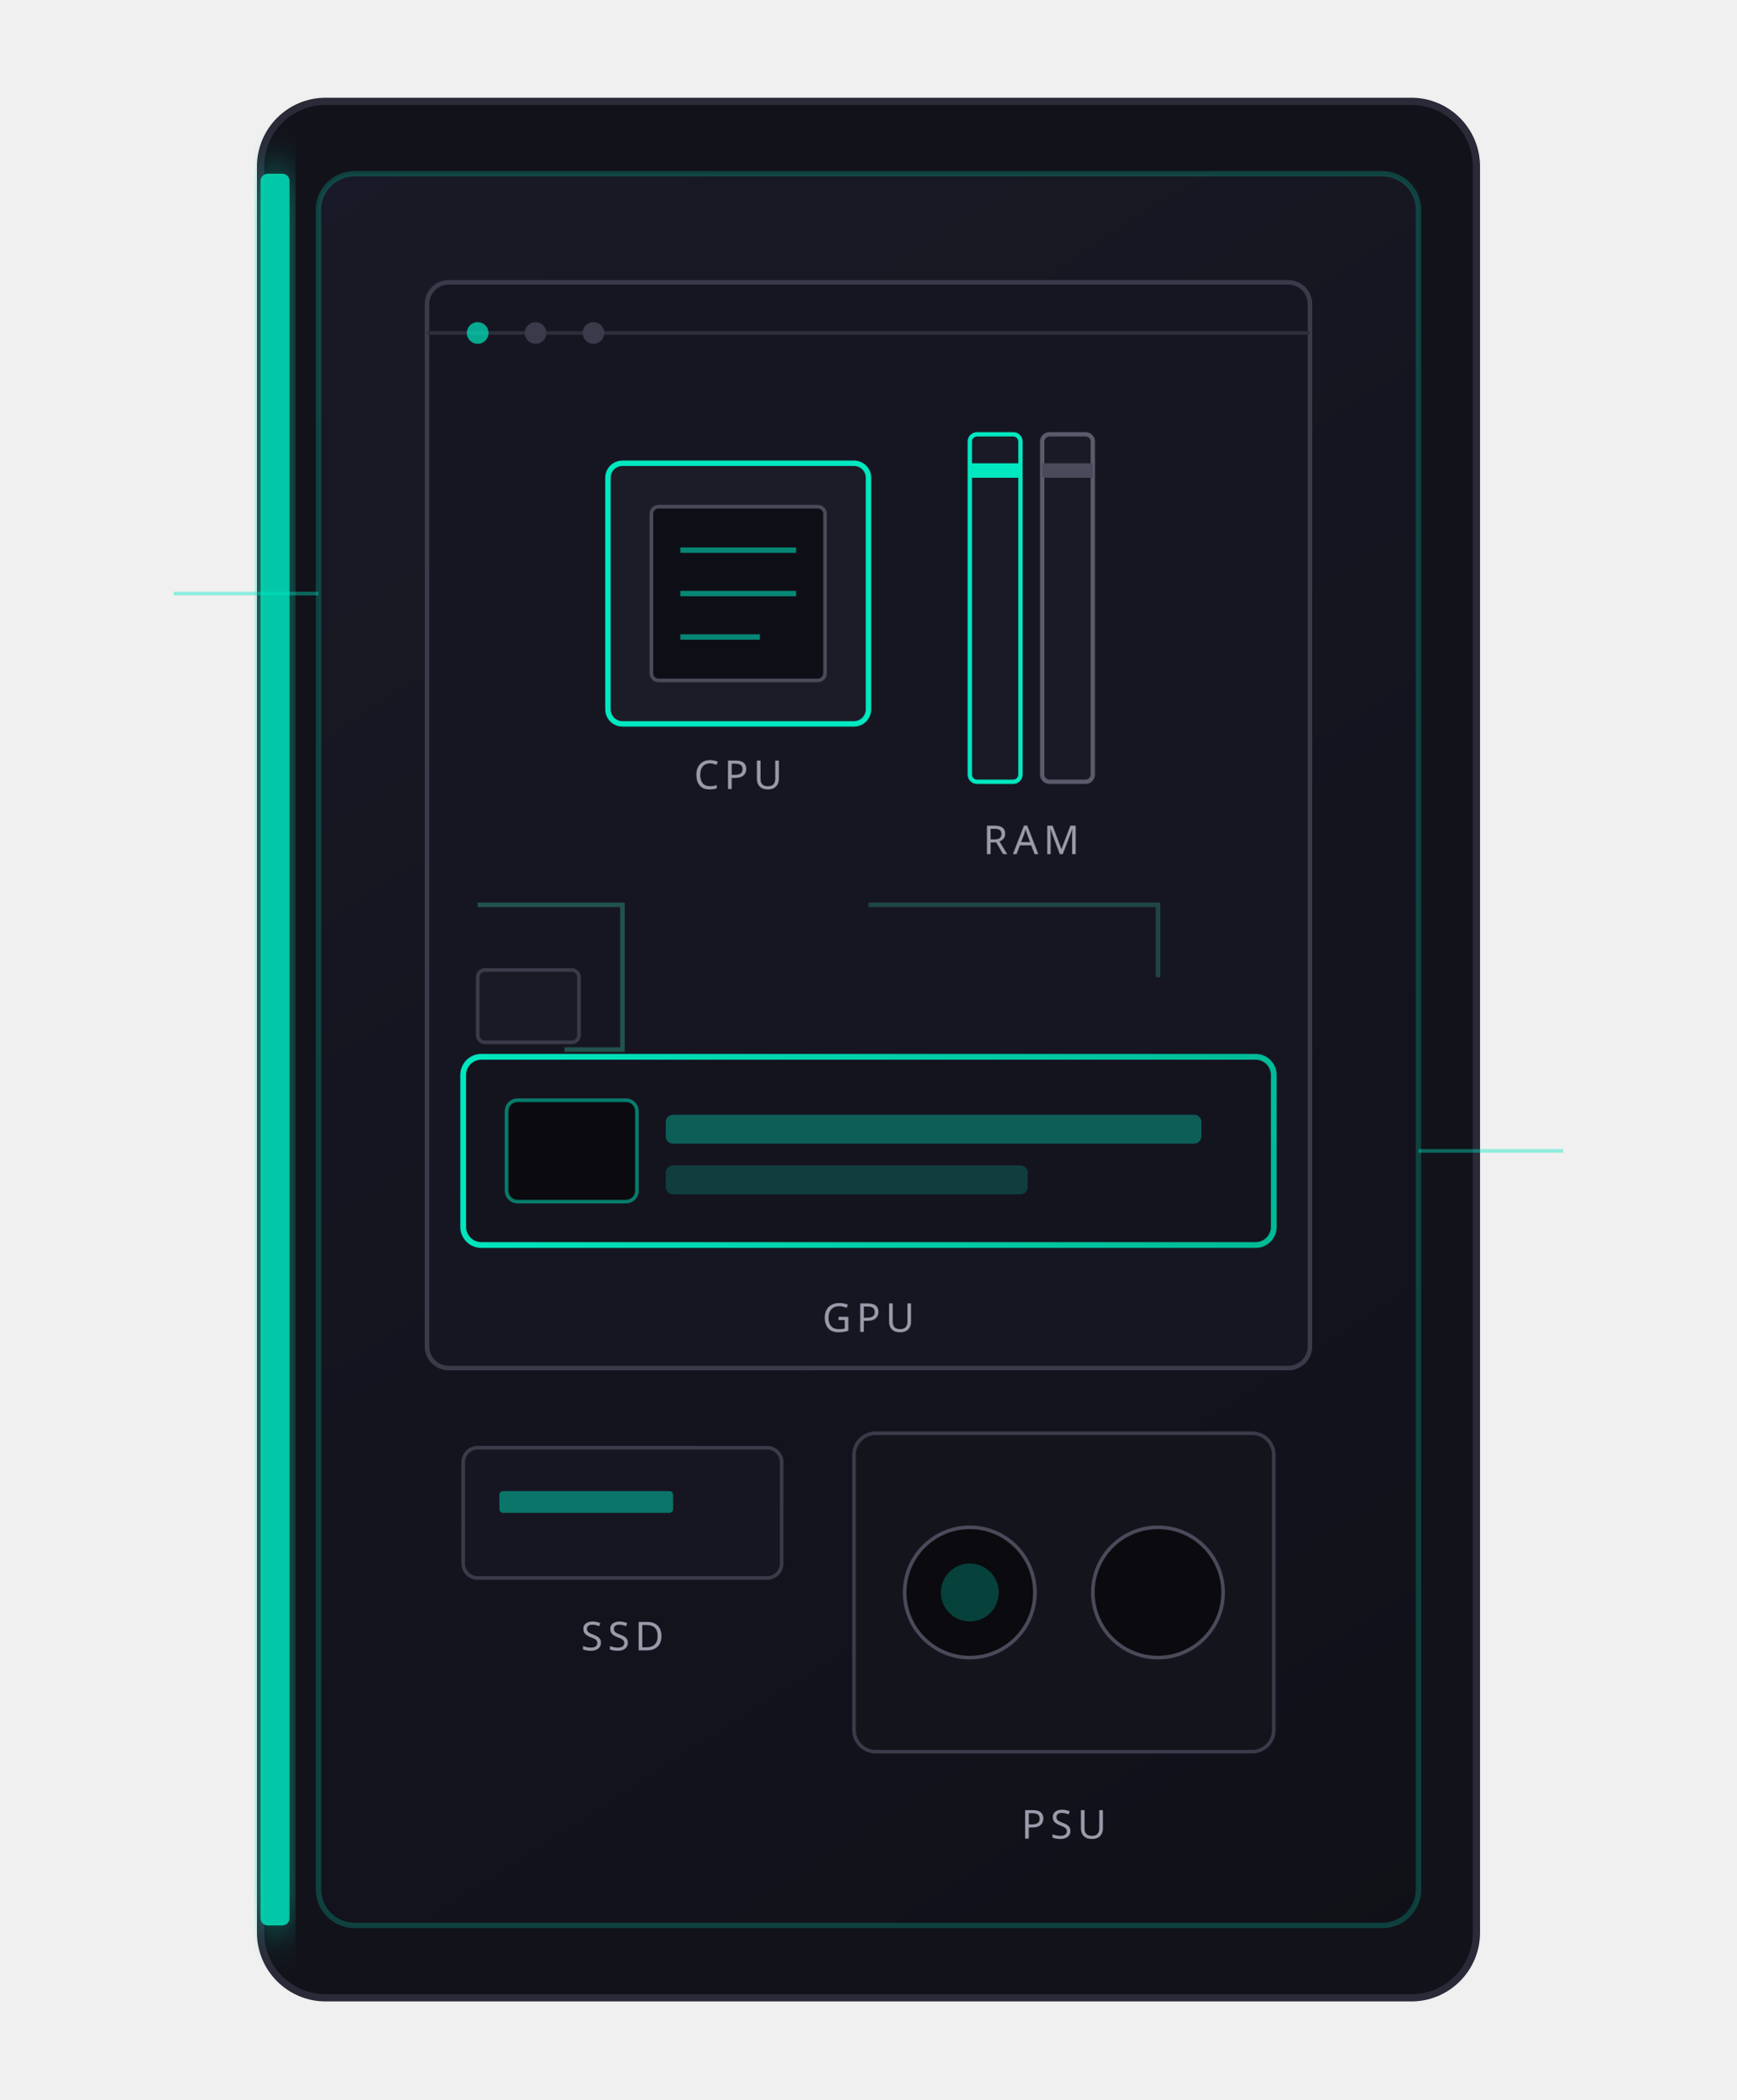
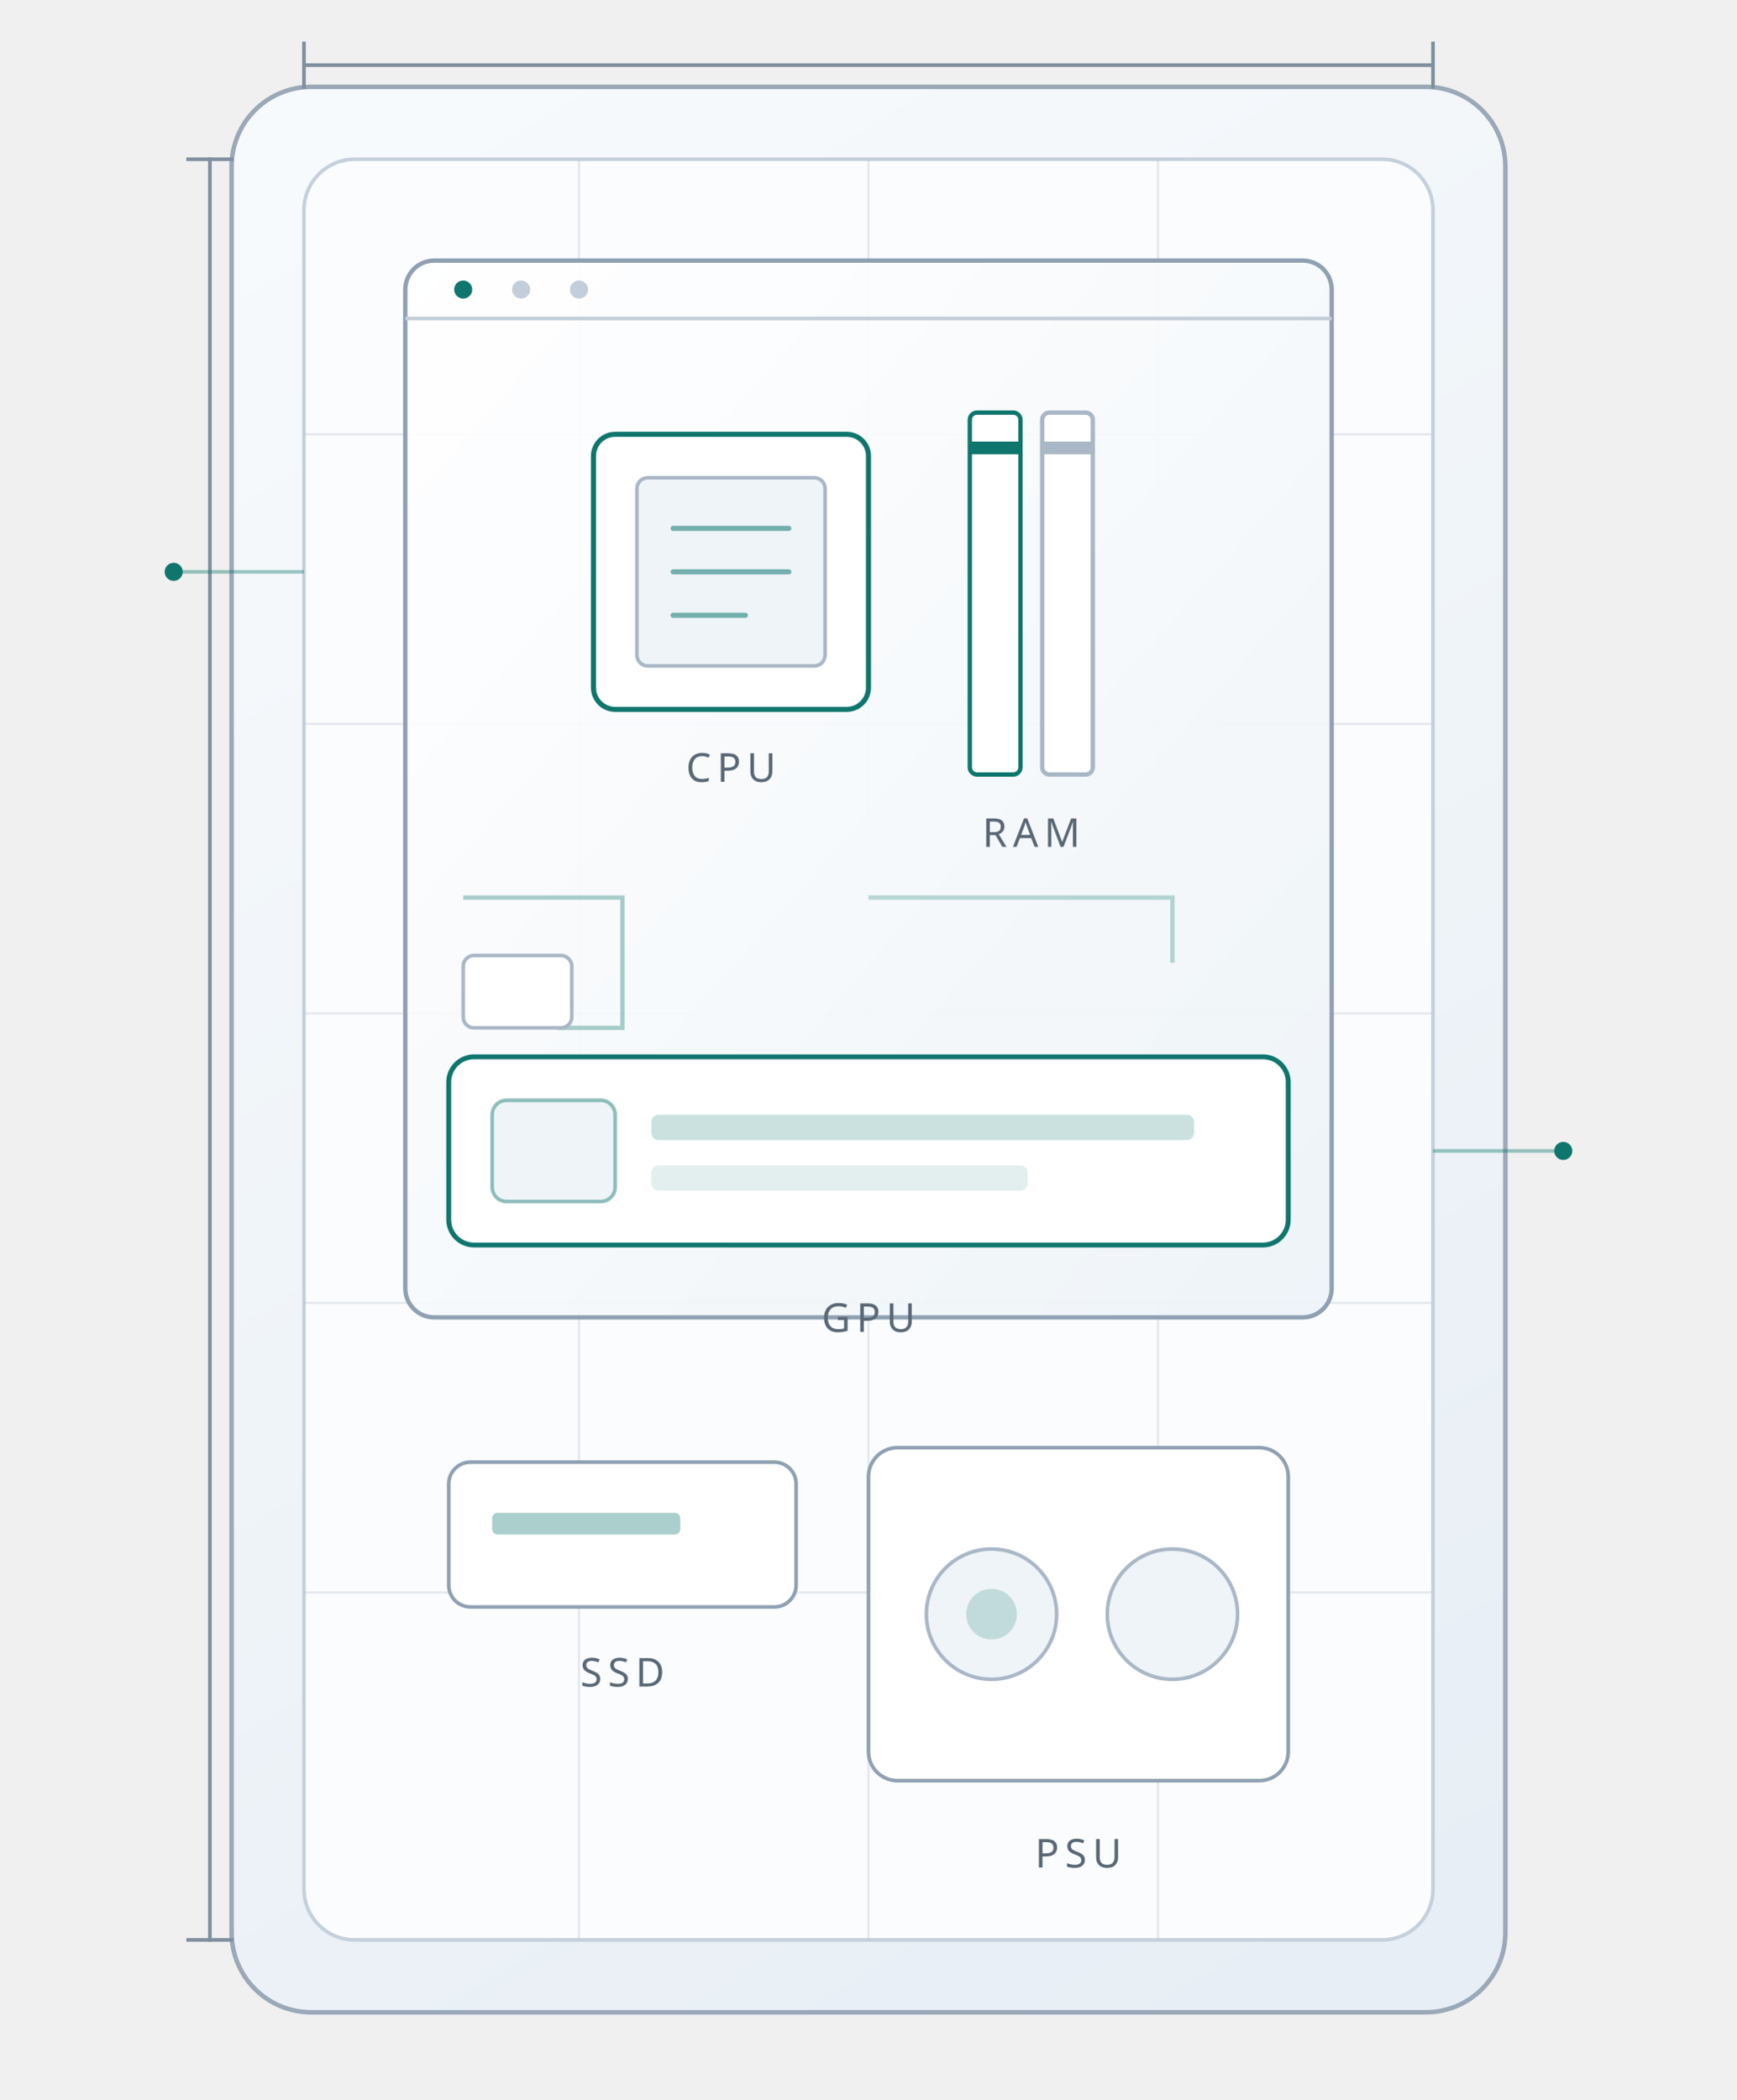
<svg xmlns="http://www.w3.org/2000/svg" viewBox="0 0 480 580" fill="none" role="img" aria-labelledby="schematicTitle schematicDesc">
  <defs>
-     <linearGradient id="glass" x1="80" y1="40" x2="400" y2="540" gradientUnits="userSpaceOnUse">
-       <stop stop-color="#1a1a28" stop-opacity="0.9" />
-       <stop offset="1" stop-color="#101018" stop-opacity="0.95" />
+     <linearGradient id="boardWash" x1="90" y1="40" x2="390" y2="540" gradientUnits="userSpaceOnUse">
+       <stop stop-color="#f7fafc" />
+       <stop offset="1" stop-color="#e7eef5" />
    </linearGradient>
-     <linearGradient id="gpu" x1="120" y1="300" x2="360" y2="340" gradientUnits="userSpaceOnUse">
-       <stop stop-color="#00e8c0" />
-       <stop offset="1" stop-color="#00b894" />
+     <linearGradient id="moduleFill" x1="0" y1="0" x2="1" y2="1">
+       <stop stop-color="#ffffff" stop-opacity="0.92" />
+       <stop offset="1" stop-color="#edf3f8" stop-opacity="0.95" />
    </linearGradient>
-     <filter id="glow" x="-20%" y="-20%" width="140%" height="140%">
-       <feGaussianBlur stdDeviation="6" result="b" />
-       <feMerge>
-         <feMergeNode in="b" />
-         <feMergeNode in="SourceGraphic" />
-       </feMerge>
-     </filter>
  </defs>
-   <rect x="72" y="28" width="336" height="524" rx="18" fill="#12121a" stroke="#2a2a38" stroke-width="2" />
-   <rect x="88" y="48" width="304" height="484" rx="10" fill="url(#glass)" stroke="#00e8c0" stroke-opacity="0.22" stroke-width="1.5" />
-   <rect x="72" y="48" width="8" height="484" rx="2" fill="#00e8c0" opacity="0.85" filter="url(#glow)" />
-   <rect x="118" y="78" width="244" height="300" rx="6" fill="#161622" stroke="#3a3a4a" stroke-width="1.25" />
-   <path d="M118 92 H362" stroke="#2e2e3c" stroke-width="1" />
-   <circle cx="132" cy="92" r="3" fill="#00e8c0" opacity="0.7" />
-   <circle cx="148" cy="92" r="3" fill="#3a3a4a" />
-   <circle cx="164" cy="92" r="3" fill="#3a3a4a" />
-   <rect x="168" y="128" width="72" height="72" rx="4" fill="#1c1c28" stroke="#00e8c0" stroke-width="1.5" />
-   <rect x="180" y="140" width="48" height="48" rx="2" fill="#0e0e16" stroke="#4a4a5a" />
-   <path d="M188 152 h32 M188 164 h32 M188 176 h22" stroke="#00e8c0" stroke-opacity="0.55" stroke-width="1.5" />
-   <text x="204" y="218" text-anchor="middle" fill="#9a9aaa" font-family="system-ui,sans-serif" font-size="11" letter-spacing="1.4">CPU</text>
-   <rect x="268" y="120" width="14" height="96" rx="2" fill="#1a1a26" stroke="#00e8c0" stroke-width="1.2" />
-   <rect x="288" y="120" width="14" height="96" rx="2" fill="#1a1a26" stroke="#5a5a6a" stroke-width="1.2" />
-   <rect x="268" y="128" width="14" height="4" fill="#00e8c0" />
-   <rect x="288" y="128" width="14" height="4" fill="#4a4a5a" />
-   <text x="285" y="236" text-anchor="middle" fill="#9a9aaa" font-family="system-ui,sans-serif" font-size="11" letter-spacing="1.4">RAM</text>
-   <path d="M132 250 h40 v40 h-16" stroke="#2e8f7a" stroke-opacity="0.5" stroke-width="1.25" fill="none" />
-   <path d="M240 250 h80 v20" stroke="#2e8f7a" stroke-opacity="0.4" stroke-width="1.25" fill="none" />
-   <rect x="132" y="268" width="28" height="20" rx="2" fill="#1a1a26" stroke="#3a3a4a" />
-   <rect x="128" y="292" width="224" height="52" rx="5" fill="#14141e" stroke="url(#gpu)" stroke-width="1.6" />
-   <rect x="140" y="304" width="36" height="28" rx="3" fill="#0a0a0f" stroke="#00e8c0" stroke-opacity="0.5" />
-   <rect x="184" y="308" width="148" height="8" rx="2" fill="#00e8c0" opacity="0.35" />
-   <rect x="184" y="322" width="100" height="8" rx="2" fill="#00e8c0" opacity="0.2" />
-   <text x="240" y="368" text-anchor="middle" fill="#9a9aaa" font-family="system-ui,sans-serif" font-size="11" letter-spacing="1.4">GPU</text>
-   <rect x="128" y="400" width="88" height="36" rx="4" fill="#161622" stroke="#3a3a4a" />
-   <rect x="138" y="412" width="48" height="6" rx="1" fill="#00e8c0" opacity="0.45" />
-   <text x="172" y="456" text-anchor="middle" fill="#9a9aaa" font-family="system-ui,sans-serif" font-size="11" letter-spacing="1.4">SSD</text>
-   <rect x="236" y="396" width="116" height="88" rx="6" fill="#14141c" stroke="#3a3a4a" />
-   <circle cx="268" cy="440" r="18" fill="#0a0a0f" stroke="#4a4a5a" />
-   <circle cx="268" cy="440" r="8" fill="#00e8c0" opacity="0.25" />
-   <circle cx="320" cy="440" r="18" fill="#0a0a0f" stroke="#4a4a5a" />
-   <text x="294" y="508" text-anchor="middle" fill="#9a9aaa" font-family="system-ui,sans-serif" font-size="11" letter-spacing="1.4">PSU</text>
-   <path d="M88 164 H48" stroke="#00e8c0" stroke-opacity="0.4" stroke-width="1" />
-   <path d="M392 318 H432" stroke="#00e8c0" stroke-opacity="0.4" stroke-width="1" />
+   <rect x="64" y="24" width="352" height="532" rx="22" fill="url(#boardWash)" stroke="#9aa8b8" stroke-width="1.25" />
+   <rect x="84" y="44" width="312" height="492" rx="14" fill="#fbfcfe" stroke="#c5d0dc" stroke-width="1" />
+   <g stroke="#b7c4d2" stroke-opacity="0.35" stroke-width="0.6">
+     <path d="M84 120 H396" />
+     <path d="M84 200 H396" />
+     <path d="M84 280 H396" />
+     <path d="M84 360 H396" />
+     <path d="M84 440 H396" />
+     <path d="M160 44 V536" />
+     <path d="M240 44 V536" />
+     <path d="M320 44 V536" />
+   </g>
+   <g stroke="#7f8f9f" stroke-width="1" stroke-linecap="square">
+     <path d="M64 44 H52" />
+     <path d="M64 536 H52" />
+     <path d="M58 44 V536" />
+     <path d="M84 24 V12" />
+     <path d="M396 24 V12" />
+     <path d="M84 18 H396" />
+   </g>
+   <rect x="112" y="72" width="256" height="292" rx="8" fill="url(#moduleFill)" stroke="#8fa0b2" stroke-width="1.2" />
+   <path d="M112 88 H368" stroke="#c2ced9" stroke-width="1" />
+   <circle cx="128" cy="80" r="2.5" fill="#0f766e" />
+   <circle cx="144" cy="80" r="2.5" fill="#c2ced9" />
+   <circle cx="160" cy="80" r="2.5" fill="#c2ced9" />
+   <rect x="164" y="120" width="76" height="76" rx="6" fill="#ffffff" stroke="#0f766e" stroke-width="1.4" />
+   <rect x="176" y="132" width="52" height="52" rx="3" fill="#eef4f8" stroke="#a9b7c6" />
+   <path d="M186 146 h32 M186 158 h32 M186 170 h20" stroke="#0f766e" stroke-opacity="0.55" stroke-width="1.4" stroke-linecap="round" />
+   <text x="202" y="216" text-anchor="middle" fill="#5a6876" font-family="Outfit, system-ui, sans-serif" font-size="11" letter-spacing="1.6">CPU</text>
+   <rect x="268" y="114" width="14" height="100" rx="2" fill="#ffffff" stroke="#0f766e" stroke-width="1.2" />
+   <rect x="288" y="114" width="14" height="100" rx="2" fill="#ffffff" stroke="#a9b7c6" stroke-width="1.2" />
+   <rect x="268" y="122" width="14" height="3.5" fill="#0f766e" />
+   <rect x="288" y="122" width="14" height="3.5" fill="#a9b7c6" />
+   <text x="285" y="234" text-anchor="middle" fill="#5a6876" font-family="Outfit, system-ui, sans-serif" font-size="11" letter-spacing="1.6">RAM</text>
+   <path d="M128 248 h44 v36 h-18" stroke="#0f766e" stroke-opacity="0.35" stroke-width="1.2" fill="none" />
+   <path d="M240 248 h84 v18" stroke="#0f766e" stroke-opacity="0.28" stroke-width="1.2" fill="none" />
+   <rect x="128" y="264" width="30" height="20" rx="3" fill="#ffffff" stroke="#a9b7c6" />
+   <rect x="124" y="292" width="232" height="52" rx="7" fill="#ffffff" stroke="#0f766e" stroke-width="1.35" />
+   <rect x="136" y="304" width="34" height="28" rx="4" fill="#eef4f8" stroke="#0f766e" stroke-opacity="0.45" />
+   <rect x="180" y="308" width="150" height="7" rx="2" fill="#0f766e" opacity="0.22" />
+   <rect x="180" y="322" width="104" height="7" rx="2" fill="#0f766e" opacity="0.12" />
+   <text x="240" y="368" text-anchor="middle" fill="#5a6876" font-family="Outfit, system-ui, sans-serif" font-size="11" letter-spacing="1.6">GPU</text>
+   <rect x="124" y="404" width="96" height="40" rx="6" fill="#ffffff" stroke="#8fa0b2" />
+   <rect x="136" y="418" width="52" height="6" rx="1.5" fill="#0f766e" opacity="0.35" />
+   <text x="172" y="466" text-anchor="middle" fill="#5a6876" font-family="Outfit, system-ui, sans-serif" font-size="11" letter-spacing="1.6">SSD</text>
+   <rect x="240" y="400" width="116" height="92" rx="8" fill="#ffffff" stroke="#8fa0b2" />
+   <circle cx="274" cy="446" r="18" fill="#eef4f8" stroke="#a9b7c6" />
+   <circle cx="274" cy="446" r="7" fill="#0f766e" opacity="0.2" />
+   <circle cx="324" cy="446" r="18" fill="#eef4f8" stroke="#a9b7c6" />
+   <text x="298" y="516" text-anchor="middle" fill="#5a6876" font-family="Outfit, system-ui, sans-serif" font-size="11" letter-spacing="1.6">PSU</text>
+   <g stroke="#0f766e" stroke-opacity="0.4" stroke-width="1">
+     <path d="M84 158 H48" />
+     <path d="M396 318 H432" />
+   </g>
+   <circle cx="48" cy="158" r="2.5" fill="#0f766e" />
+   <circle cx="432" cy="318" r="2.5" fill="#0f766e" />
</svg>
